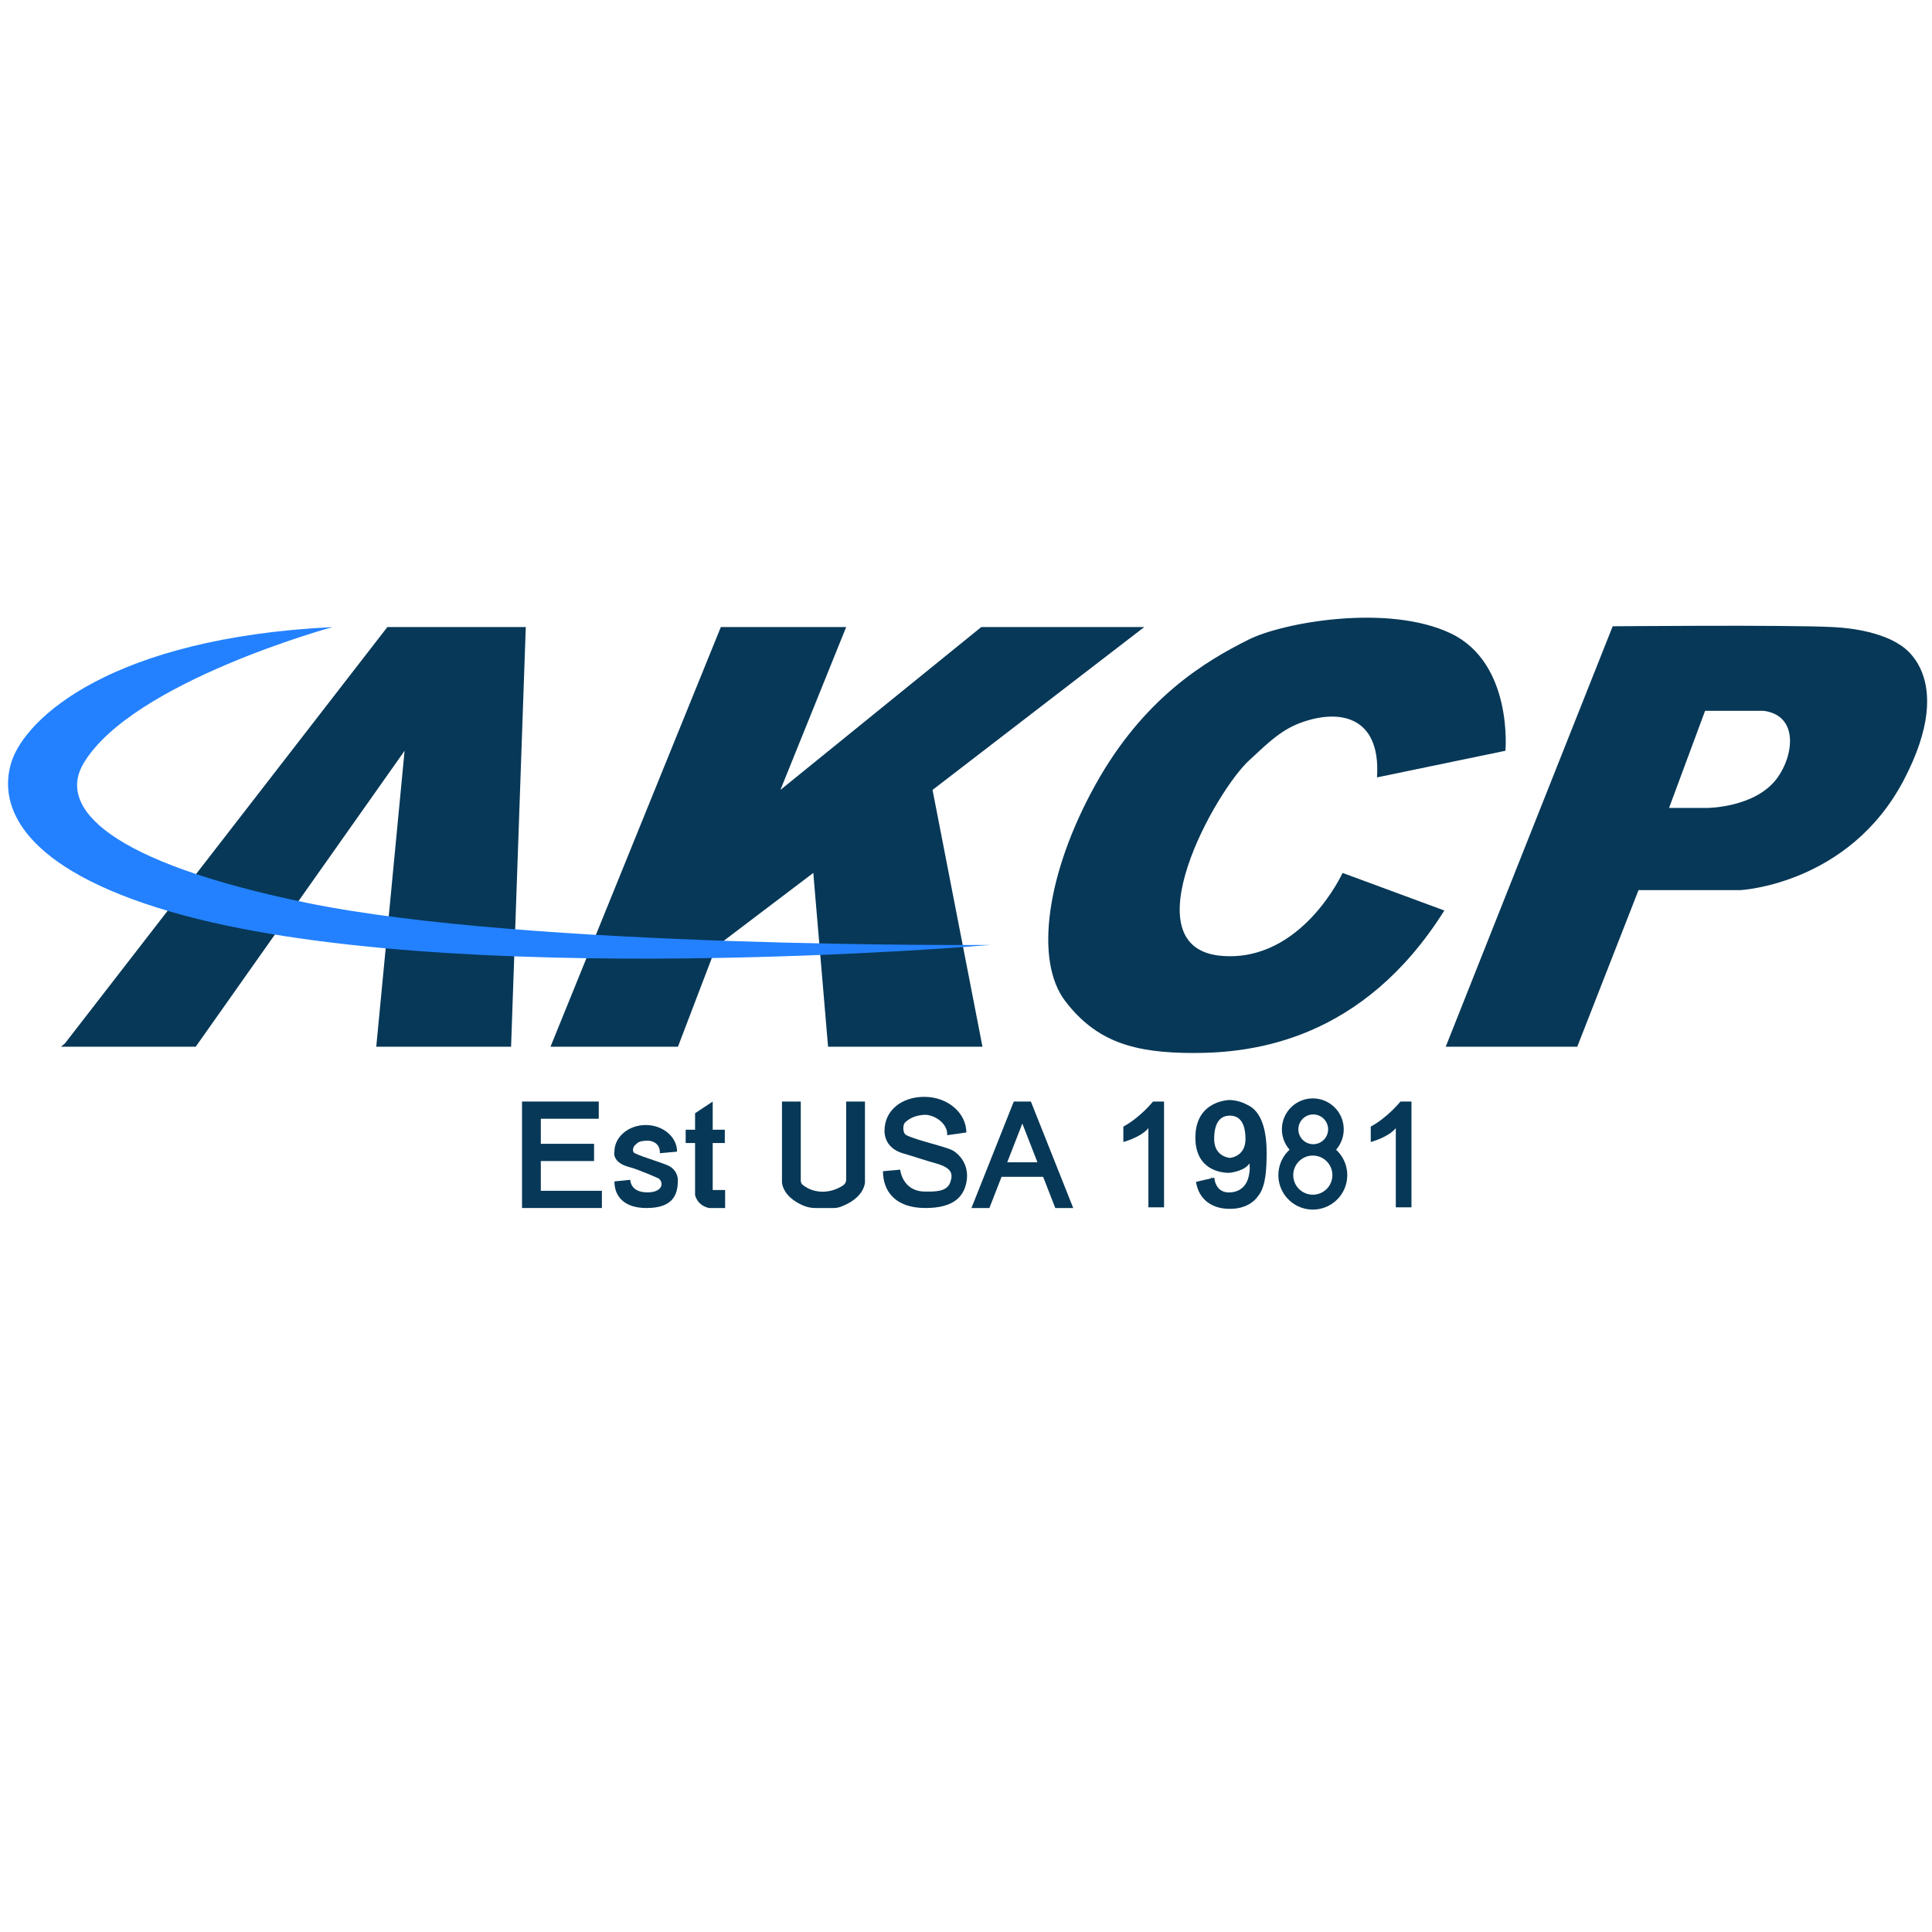
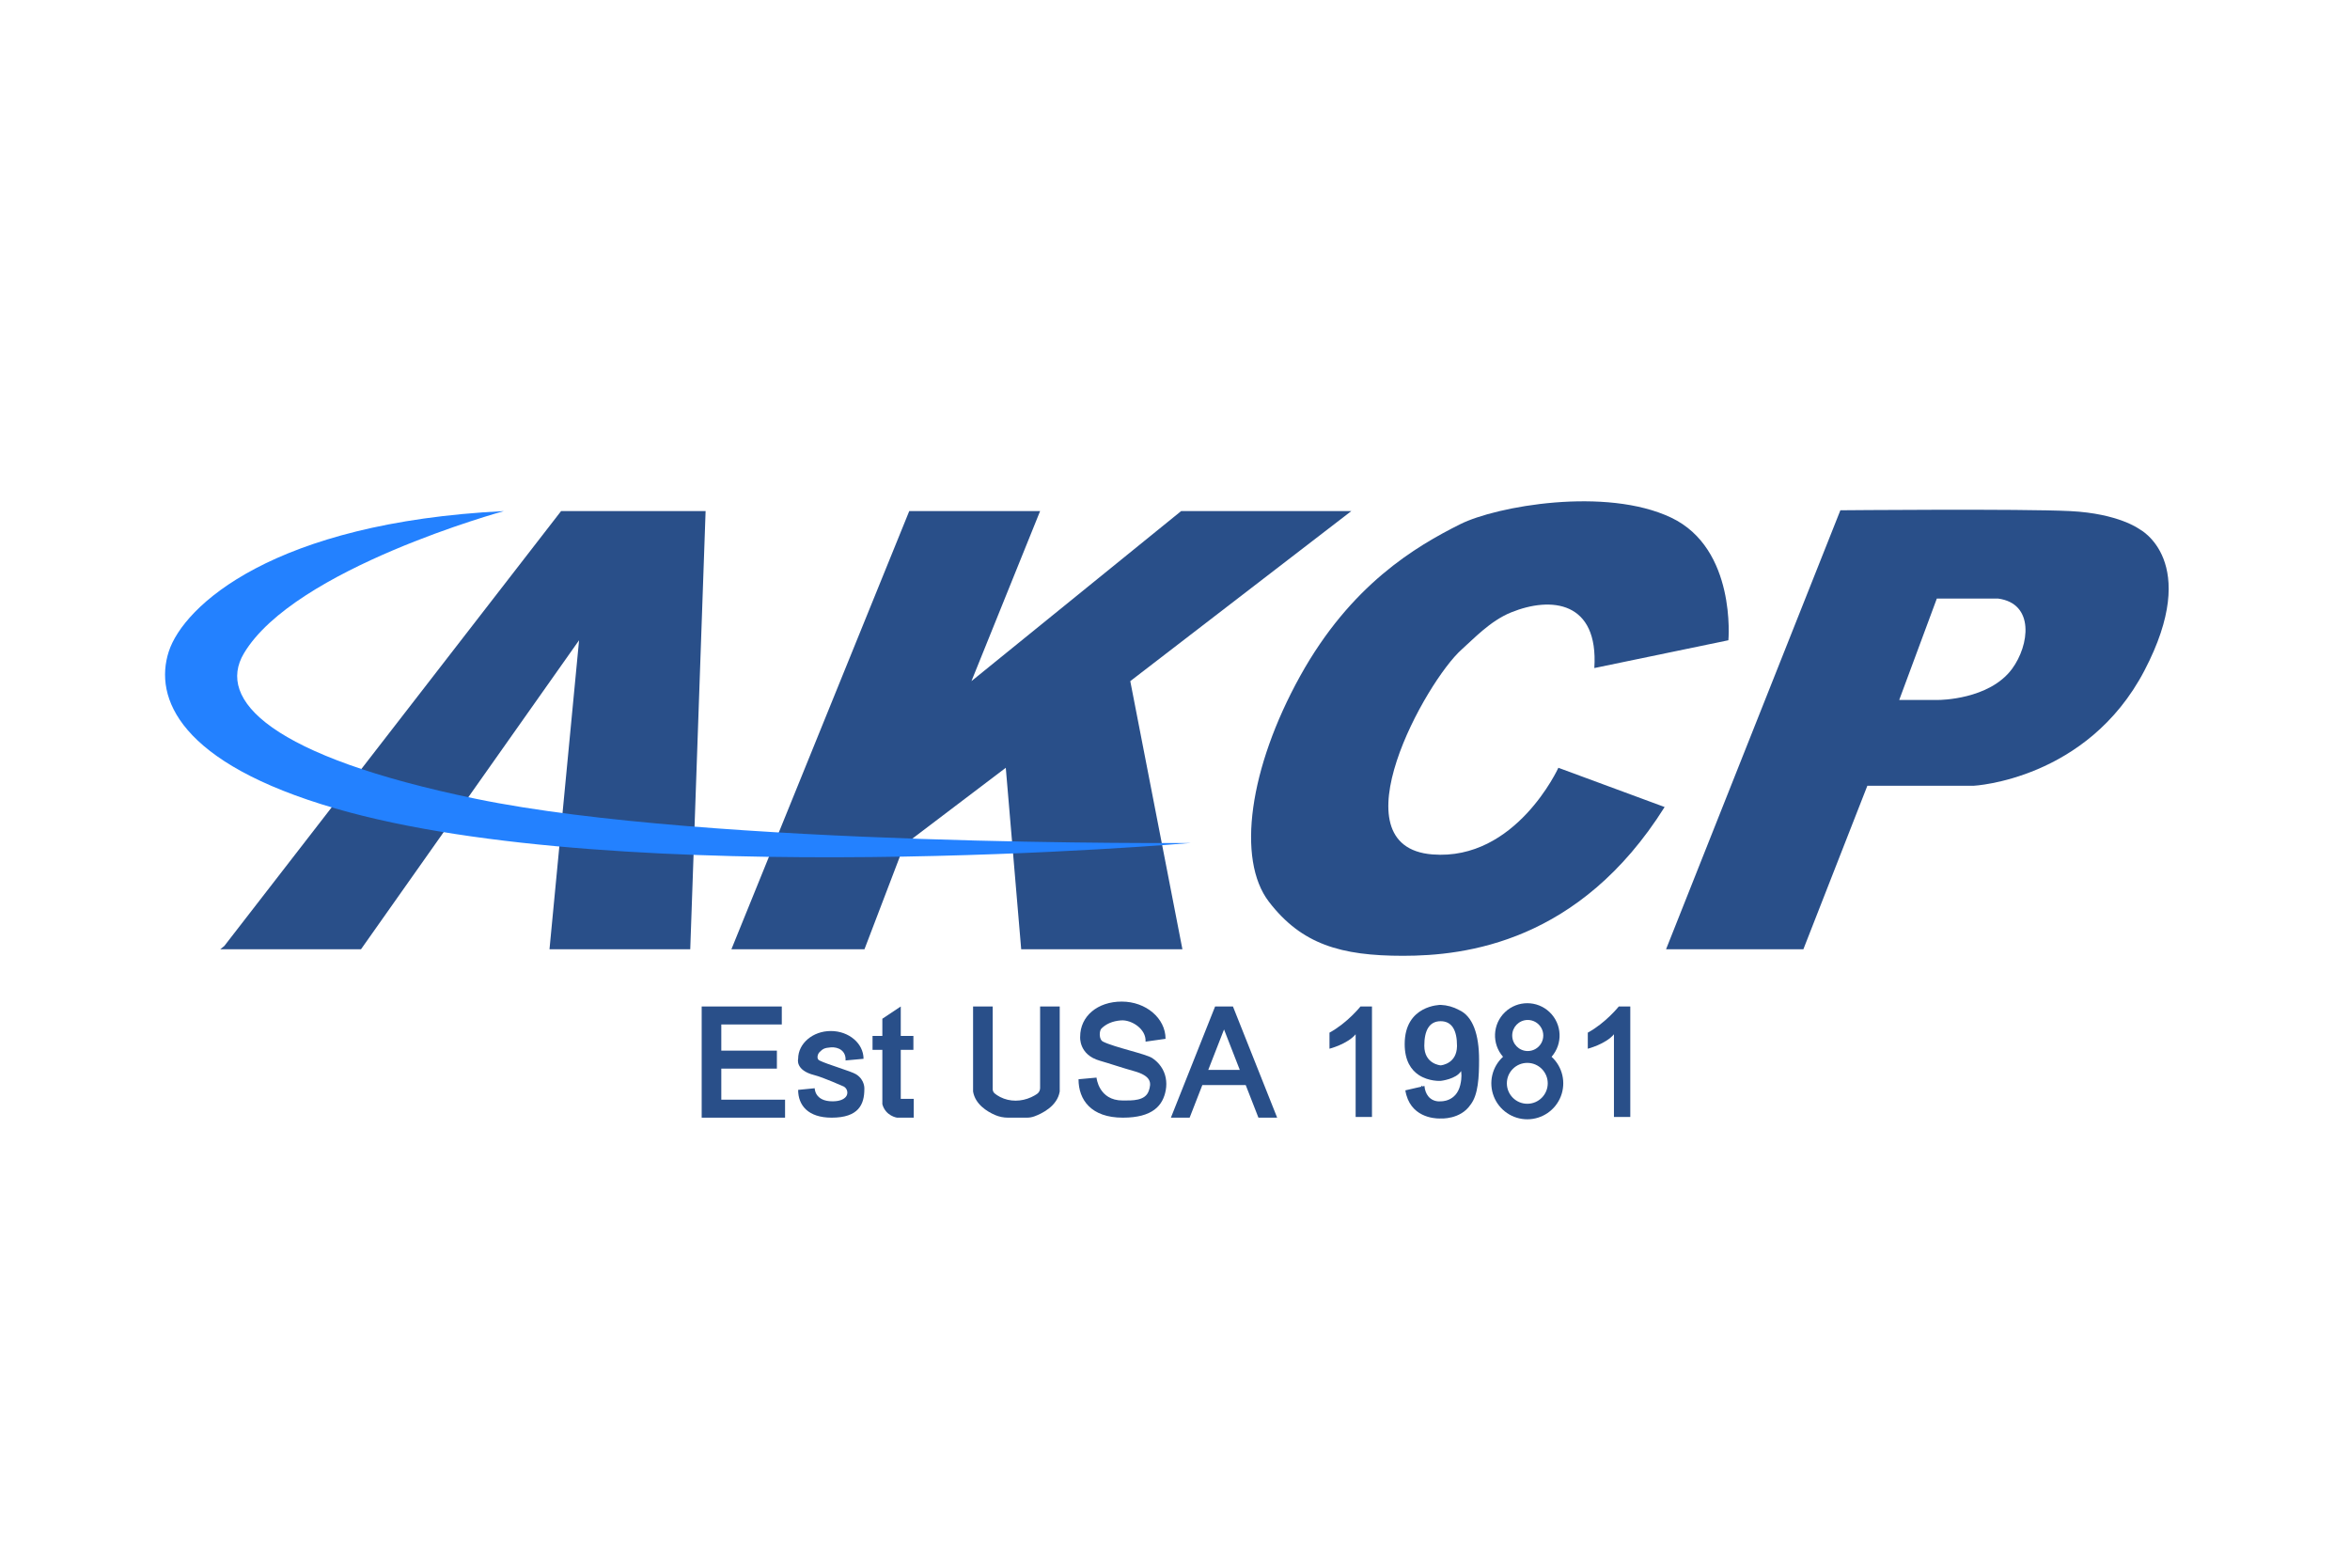
- <svg xmlns="http://www.w3.org/2000/svg" viewBox="243 -64 309 309">
+ <svg xmlns="http://www.w3.org/2000/svg" viewBox="219 -42 360 240.1">
  <defs>
-     <clipPath id="a" clipPathUnits="userSpaceOnUse">
-       <path d="M0 1122.519h793.699V0H0Z" />
-     </clipPath>
-     <clipPath id="b" clipPathUnits="userSpaceOnUse">
-       <path d="M0 1122.519h793.699V0H0Z" />
-     </clipPath>
    <clipPath id="c" clipPathUnits="userSpaceOnUse">
      <path d="M0-103.977h793.699v1122.518H0z" />
    </clipPath>
    <clipPath id="d" clipPathUnits="userSpaceOnUse">
      <path d="M0-508.224h793.699V614.295H0z" />
    </clipPath>
    <clipPath id="e" clipPathUnits="userSpaceOnUse">
      <path d="M-54.117 235.819h890.15V-892.734h-890.15z" />
    </clipPath>
    <clipPath id="f" clipPathUnits="userSpaceOnUse">
      <path d="M-54.117 235.819h890.15V-892.734h-890.15z" />
    </clipPath>
    <clipPath id="g" clipPathUnits="userSpaceOnUse">
      <path d="M.001 139.702h793.698V-982.816H.001z" />
    </clipPath>
    <clipPath id="h" clipPathUnits="userSpaceOnUse">
      <path d="M.003 139.205h793.694V-983.307H.003z" />
    </clipPath>
    <clipPath id="i" clipPathUnits="userSpaceOnUse">
      <path d="M0 139.497h793.699V-983.027H0z" />
    </clipPath>
    <clipPath id="j" clipPathUnits="userSpaceOnUse">
      <path d="M0 125.615h793.698V-996.913H0z" />
    </clipPath>
    <clipPath id="k" clipPathUnits="userSpaceOnUse">
      <path d="M-.019 241.387h793.741v-1122.54H-.019z" />
    </clipPath>
    <clipPath id="l" clipPathUnits="userSpaceOnUse">
      <path d="M-.019 241.381H793.72V-881.093H-.019z" />
    </clipPath>
    <clipPath id="m" clipPathUnits="userSpaceOnUse">
      <path d="M.043 241.275h793.619V-881.222H.043z" />
    </clipPath>
    <clipPath id="n" clipPathUnits="userSpaceOnUse">
      <path d="M.047 241.275h793.619V-881.222H.047z" />
    </clipPath>
    <clipPath id="o" clipPathUnits="userSpaceOnUse">
      <path d="M.054 249.226h793.599V-875.743H.054z" />
    </clipPath>
    <clipPath id="p" clipPathUnits="userSpaceOnUse">
      <path d="M.054 249.226h793.599V-875.743H.054z" />
    </clipPath>
    <clipPath id="q" clipPathUnits="userSpaceOnUse">
      <path d="M.054 249.226h793.599V-875.743H.054z" />
    </clipPath>
    <clipPath id="r" clipPathUnits="userSpaceOnUse">
      <path d="M.001 241.267h793.698V-881.228H.001z" />
    </clipPath>
    <clipPath id="s" clipPathUnits="userSpaceOnUse">
      <path d="M-.038 248.631h793.767V-869.932H-.038z" />
    </clipPath>
    <clipPath id="t" clipPathUnits="userSpaceOnUse">
      <path d="M-.014 241.133h793.723V-881.365H-.014z" />
    </clipPath>
    <clipPath id="u" clipPathUnits="userSpaceOnUse">
      <path d="M.008 241.387h793.679v-1122.54H.008z" />
    </clipPath>
    <clipPath id="v" clipPathUnits="userSpaceOnUse">
      <path d="M-.009 245.14H793.71V-877.35H-.009z" />
    </clipPath>
    <clipPath id="w" clipPathUnits="userSpaceOnUse">
      <path d="M-.005 240.638h793.708v-1122.56H-.005z" />
    </clipPath>
    <clipPath id="x" clipPathUnits="userSpaceOnUse">
      <path d="M-.008 241.381h793.714V-881.093H-.008z" />
    </clipPath>
  </defs>
  <path d="M500.101 816.969H-37.378v-152.18l259.093-256.288c131.362-129.94 307.856-205.006 492.618-206.885q4.239-.044 8.482-.044h104.834v287.849c0 180.9-146.648 327.548-327.548 327.548Z" clip-path="url(#c)" style="fill:none;stroke:#ccc icc-color(sRGB-IEC61966-2,.1,.8,.8,.8);stroke-width:5;stroke-linecap:butt;stroke-linejoin:miter;stroke-miterlimit:10;stroke-dasharray:none;stroke-opacity:1" />
  <path d="m-5.542 649.002 233.547-233.547C345.249 298.211 504.264 232.346 670.07 232.346h167.271V-34.707H-37.378" clip-path="url(#d)" style="fill:none;stroke:#ccc icc-color(sRGB-IEC61966-2,.1,.8,.8,.8);stroke-width:5;stroke-linecap:butt;stroke-linejoin:miter;stroke-miterlimit:10;stroke-dasharray:none;stroke-opacity:1" />
-   <path d="m253.361 102.911 51.592-66.62h22.139l-2.352 67.121h-21.562l4.531-47.336-33.408 47.336h-21.56" style="fill-opacity:1;fill-rule:nonzero;stroke:none;fill:#073857" />
-   <path d="M445.331 117.562v.063q0-.032-.003-.063z" clip-path="url(#e)" style="fill-opacity:1;fill-rule:nonzero;stroke:none;fill:#073857" />
-   <path d="M445.331 117.562v.063q0-.032-.003-.063z" clip-path="url(#f)" style="fill-opacity:1;fill-rule:nonzero;stroke:none;fill:#073857" />
-   <path d="M358.289 36.291h20.046l-10.518 26.047 32.122-26.047h26.07l-33.86 26.047 7.986 41.073h-24.696l-2.362-27.8-15.528 11.772-6.12 16.028h-20.384z" clip-path="url(#g)" style="fill-opacity:1;fill-rule:nonzero;stroke:none;fill:#073857" />
-   <path d="m463.238 60.335 20.537-4.258s1.252-14.025-8.766-18.784-26.798-1.753-32.308 1.002c-6.824 3.412-16.78 9.266-24.544 23.292-7.764 14.025-9.767 28.05-4.759 34.562 5.009 6.512 11.02 8.264 20.537 8.264 9.518 0 27.027-2.033 40.072-22.79l-16.278-6.011s-6.512 14.276-19.286 13.273c-15.086-1.182-1.001-26.546 4.488-31.409 1.808-1.6 4.342-4.355 7.534-5.656 6.185-2.523 13.434-1.727 12.773 8.515" clip-path="url(#h)" style="fill-opacity:1;fill-rule:nonzero;stroke:none;fill:#073857" />
-   <path d="M527.228 60.46c-3.507 4.758-11.206 4.758-11.206 4.758h-6.076l5.76-15.528h9.383c5.623.752 4.816 7.135 2.139 10.77m19.534-21.391s-3.168-2.403-10.601-2.777c-7.431-.376-35.231-.126-35.231-.126l-26.705 67.246h21.037l9.8-25.046h16.28s17.407-.876 26.172-17.656-.752-21.641-.752-21.641" clip-path="url(#i)" style="fill-opacity:1;fill-rule:nonzero;stroke:none;fill:#073857" />
-   <path d="M296.188 36.291s-32.057 8.766-39.821 21.79c-4.246 7.121 4.006 15.778 35.564 22.289 35.598 7.347 109.446 6.763 109.446 6.763s-86.906 7.513-130.996-5.29c-23.968-6.96-27.798-16.972-25.536-24.013 2.255-7.012 16.03-19.785 51.343-21.539" clip-path="url(#j)" style="fill-opacity:1;fill-rule:nonzero;stroke:none;fill:#2381ff" />
-   <path d="M358.976 126.328v2.88h-2.555s-1.753-.24-2.253-2.061v-8.332h-1.503v-2.13h1.503v-2.629l2.821-1.879v4.508h1.936v2.13h-1.936v7.513z" clip-path="url(#k)" style="fill-opacity:1;fill-rule:nonzero;stroke:none;fill:#073857" />
-   <path d="M381.341 112.178v13.024c-.379 2.264-2.746 3.39-3.89 3.809a3.3 3.3 0 0 1-1.137.197h-2.892a5 5 0 0 1-1.992-.408c-1.224-.533-3.037-1.644-3.363-3.598v-13.024h3.006v12.662c0 .255.11.494.305.656.187.156.461.354.835.546 1.49.764 3.248.725 4.77.025.368-.169.66-.345.879-.493.297-.203.473-.539.473-.898v-12.498z" clip-path="url(#l)" style="fill-opacity:1;fill-rule:nonzero;stroke:none;fill:#073857" />
-   <path d="M426.672 116.435v12.664h2.504v-16.921h-1.764s-1.992 2.504-4.746 4.007v2.461s2.754-.708 4.006-2.211" clip-path="url(#m)" style="fill-opacity:1;fill-rule:nonzero;stroke:none;fill:#073857" />
-   <path d="M466.243 116.435v12.664h2.504v-16.921h-1.764s-1.992 2.504-4.746 4.007v2.461s2.754-.708 4.006-2.211" clip-path="url(#n)" style="fill-opacity:1;fill-rule:nonzero;stroke:none;fill:#073857" />
-   <path d="M436.815 124.324v.306q-.025-.088-.048-.178c-.006-.04-.017-.08-.024-.12z" clip-path="url(#o)" style="fill-opacity:1;fill-rule:nonzero;stroke:none;fill:#073857" />
-   <path d="M436.815 124.324v.306q-.025-.088-.048-.178c-.006-.04-.017-.08-.024-.12z" clip-path="url(#p)" style="fill-opacity:1;fill-rule:nonzero;stroke:none;fill:#073857" />
-   <path d="M436.815 124.324v.306q-.025-.088-.048-.178c-.006-.04-.017-.08-.024-.12z" clip-path="url(#q)" style="fill-opacity:1;fill-rule:nonzero;stroke:none;fill:#073857" />
-   <path d="M445.328 117.562h.003v.063q0-.032-.003-.063m-3.13.75c-.031 1.218-.539 1.922-1.087 2.33-.676.502-1.415.552-1.415.552s-2.505-.173-2.505-3.005c0-2.32.752-3.757 2.505-3.757s2.504 1.437 2.504 3.757q0 .062-.002.123m.32-5.594a6.4 6.4 0 0 0-2.822-.786c-.018 0-5.51.005-5.51 6.006 0 2.562 1.001 3.964 2.149 4.728 1.548 1.03 3.361.907 3.361.907s2.379-.251 3.131-1.503c.021.256.169.887-.125 2.13-.627 2.629-3.006 2.504-3.006 2.504s-1.18.17-1.918-.796c-.286-.374-.507-.878-.567-1.559l-.396.091v.19q-.025-.087-.047-.178l-.028.005-2.454.567c.082.508.213.956.376 1.352 1.34 3.21 5.034 2.957 5.034 2.957s3.018.205 4.586-2.124l.009-.012c1.168-1.515 1.291-4.24 1.291-6.88 0-3.812-.938-6.641-3.064-7.599" clip-path="url(#r)" style="fill-opacity:1;fill-rule:nonzero;stroke:none;fill:#073857" />
-   <path d="M436.815 124.44v.19q-.025-.086-.048-.178z" clip-path="url(#s)" style="fill-opacity:1;fill-rule:nonzero;stroke:none;fill:#073857" />
-   <path d="M452.969 127.079a3.13 3.13 0 1 1 .002-6.262 3.13 3.13 0 0 1-.002 6.262m0-12.836a2.38 2.38 0 1 1 0 4.758 2.38 2.38 0 0 1 0-4.758m3.719 5.639a4.946 4.946 0 1 0-7.437 0 5.51 5.51 0 1 0 7.437 0" clip-path="url(#t)" style="fill-opacity:1;fill-rule:nonzero;stroke:none;fill:#073857" />
-   <path d="M339.265 126.453v2.755h-12.773v-17.031h12.272v2.755h-9.267v4.008h8.516v2.755h-8.516v4.758z" clip-path="url(#u)" style="fill-opacity:1;fill-rule:nonzero;stroke:none;fill:#073857" />
-   <path d="M351.287 120.192c0-2.352-2.243-4.257-5.01-4.257s-5.008 1.905-5.008 4.257c0 0-.501 1.753 2.504 2.504 1.308.328 4.508 1.753 4.508 1.753.566.339.71 1.122.263 1.606-.327.356-.927.649-2.016.649-2.755 0-2.72-2.004-2.72-2.004l-2.539.251c0 2.35 1.503 4.257 5.134 4.257 4.132 0 5.009-2.031 5.009-4.383 0 0 .125-1.377-1.252-2.254-.757-.482-4.336-1.479-5.636-2.128-.5-.251-.249-1.003 0-1.252.517-.518.749-.676 1.753-.752 1.208-.091 2.348.568 2.255 2.004z" clip-path="url(#v)" style="fill-opacity:1;fill-rule:nonzero;stroke:none;fill:#073857" />
-   <path d="M394.489 117.562c.126-1.924-2.138-3.377-3.757-3.256-1.345.102-2.313.562-3.005 1.252-.335.336-.42 1.668.25 2.004 1.742.871 6.5 1.86 7.514 2.504.59.376 1.032.847 1.358 1.312.731 1.044.963 2.339.74 3.592-.428 2.402-2.033 4.238-6.58 4.238-4.865 0-6.788-2.735-6.788-5.886l2.755-.25s.316 3.506 4.007 3.506c1.458 0 3.476.092 4.008-1.502.374-1.127.5-2.254-2.371-3.028-1.355-.366-3.885-1.212-5.133-1.563-3.266-.919-3.015-3.675-3.015-3.675 0-3.149 2.664-5.384 6.369-5.384 3.706 0 6.711 2.554 6.711 5.704z" clip-path="url(#w)" style="fill-opacity:1;fill-rule:nonzero;stroke:none;fill:#073857" />
-   <path d="m404.094 121.895 2.417-6.199 2.416 6.199zm3.784-9.717h-2.735l-6.772 17.03h2.871l1.945-4.992h6.647l1.947 4.992h2.869z" clip-path="url(#x)" style="fill-opacity:1;fill-rule:nonzero;stroke:none;fill:#073857" />
+   <g>
+     <path d="m253.361 102.911 51.592-66.62h22.139l-2.352 67.121h-21.562l4.531-47.336-33.408 47.336h-21.56" style="fill-opacity: 1; fill-rule: nonzero; stroke: none; fill: rgb(41, 79, 137);" />
+     <path d="M445.331 117.562v.063q0-.032-.003-.063z" clip-path="url(#e)" style="fill-opacity: 1; fill-rule: nonzero; stroke: none; fill: rgb(41, 79, 137);" />
+     <path d="M445.331 117.562v.063q0-.032-.003-.063z" clip-path="url(#f)" style="fill-opacity: 1; fill-rule: nonzero; stroke: none; fill: rgb(41, 79, 137);" />
+     <path d="M358.289 36.291h20.046l-10.518 26.047 32.122-26.047h26.07l-33.86 26.047 7.986 41.073h-24.696l-2.362-27.8-15.528 11.772-6.12 16.028h-20.384z" clip-path="url(#g)" style="fill-opacity: 1; fill-rule: nonzero; stroke: none; fill: rgb(41, 79, 137);" />
+     <path d="m463.238 60.335 20.537-4.258s1.252-14.025-8.766-18.784-26.798-1.753-32.308 1.002c-6.824 3.412-16.78 9.266-24.544 23.292-7.764 14.025-9.767 28.05-4.759 34.562 5.009 6.512 11.02 8.264 20.537 8.264 9.518 0 27.027-2.033 40.072-22.79l-16.278-6.011s-6.512 14.276-19.286 13.273c-15.086-1.182-1.001-26.546 4.488-31.409 1.808-1.6 4.342-4.355 7.534-5.656 6.185-2.523 13.434-1.727 12.773 8.515" clip-path="url(#h)" style="fill-opacity: 1; fill-rule: nonzero; stroke: none; fill: rgb(41, 79, 137);" />
+     <path d="M527.228 60.46c-3.507 4.758-11.206 4.758-11.206 4.758h-6.076l5.76-15.528h9.383c5.623.752 4.816 7.135 2.139 10.77m19.534-21.391s-3.168-2.403-10.601-2.777c-7.431-.376-35.231-.126-35.231-.126l-26.705 67.246h21.037l9.8-25.046h16.28s17.407-.876 26.172-17.656-.752-21.641-.752-21.641" clip-path="url(#i)" style="fill-opacity: 1; fill-rule: nonzero; stroke: none; fill: rgb(41, 79, 137);" />
+     <path d="M296.188 36.291s-32.057 8.766-39.821 21.79c-4.246 7.121 4.006 15.778 35.564 22.289 35.598 7.347 109.446 6.763 109.446 6.763s-86.906 7.513-130.996-5.29c-23.968-6.96-27.798-16.972-25.536-24.013 2.255-7.012 16.03-19.785 51.343-21.539" clip-path="url(#j)" style="fill-opacity:1;fill-rule:nonzero;stroke:none;fill:#2381ff" />
+     <path d="M358.976 126.328v2.88h-2.555s-1.753-.24-2.253-2.061v-8.332h-1.503v-2.13h1.503v-2.629l2.821-1.879v4.508h1.936v2.13h-1.936v7.513z" clip-path="url(#k)" style="fill-opacity: 1; fill-rule: nonzero; stroke: none; fill: rgb(41, 79, 137);" />
+     <path d="M381.341 112.178v13.024c-.379 2.264-2.746 3.39-3.89 3.809a3.3 3.3 0 0 1-1.137.197h-2.892a5 5 0 0 1-1.992-.408c-1.224-.533-3.037-1.644-3.363-3.598v-13.024h3.006v12.662c0 .255.11.494.305.656.187.156.461.354.835.546 1.49.764 3.248.725 4.77.025.368-.169.66-.345.879-.493.297-.203.473-.539.473-.898v-12.498z" clip-path="url(#l)" style="fill-opacity: 1; fill-rule: nonzero; stroke: none; fill: rgb(41, 79, 137);" />
+     <path d="M426.672 116.435v12.664h2.504v-16.921h-1.764s-1.992 2.504-4.746 4.007v2.461s2.754-.708 4.006-2.211" clip-path="url(#m)" style="fill-opacity: 1; fill-rule: nonzero; stroke: none; fill: rgb(41, 79, 137);" />
+     <path d="M466.243 116.435v12.664h2.504v-16.921h-1.764s-1.992 2.504-4.746 4.007v2.461s2.754-.708 4.006-2.211" clip-path="url(#n)" style="fill-opacity: 1; fill-rule: nonzero; stroke: none; fill: rgb(41, 79, 137);" />
+     <path d="M436.815 124.324v.306q-.025-.088-.048-.178c-.006-.04-.017-.08-.024-.12z" clip-path="url(#o)" style="fill-opacity: 1; fill-rule: nonzero; stroke: none; fill: rgb(41, 79, 137);" />
+     <path d="M436.815 124.324v.306q-.025-.088-.048-.178c-.006-.04-.017-.08-.024-.12z" clip-path="url(#p)" style="fill-opacity: 1; fill-rule: nonzero; stroke: none; fill: rgb(41, 79, 137);" />
+     <path d="M436.815 124.324v.306q-.025-.088-.048-.178c-.006-.04-.017-.08-.024-.12z" clip-path="url(#q)" style="fill-opacity: 1; fill-rule: nonzero; stroke: none; fill: rgb(41, 79, 137);" />
+     <path d="M445.328 117.562h.003v.063q0-.032-.003-.063m-3.13.75c-.031 1.218-.539 1.922-1.087 2.33-.676.502-1.415.552-1.415.552s-2.505-.173-2.505-3.005c0-2.32.752-3.757 2.505-3.757s2.504 1.437 2.504 3.757q0 .062-.002.123m.32-5.594a6.4 6.4 0 0 0-2.822-.786c-.018 0-5.51.005-5.51 6.006 0 2.562 1.001 3.964 2.149 4.728 1.548 1.03 3.361.907 3.361.907s2.379-.251 3.131-1.503c.021.256.169.887-.125 2.13-.627 2.629-3.006 2.504-3.006 2.504s-1.18.17-1.918-.796c-.286-.374-.507-.878-.567-1.559l-.396.091v.19q-.025-.087-.047-.178l-.028.005-2.454.567c.082.508.213.956.376 1.352 1.34 3.21 5.034 2.957 5.034 2.957s3.018.205 4.586-2.124l.009-.012c1.168-1.515 1.291-4.24 1.291-6.88 0-3.812-.938-6.641-3.064-7.599" clip-path="url(#r)" style="fill-opacity: 1; fill-rule: nonzero; stroke: none; fill: rgb(41, 79, 137);" />
+     <path d="M436.815 124.44v.19q-.025-.086-.048-.178z" clip-path="url(#s)" style="fill-opacity: 1; fill-rule: nonzero; stroke: none; fill: rgb(41, 79, 137);" />
+     <path d="M452.969 127.079a3.13 3.13 0 1 1 .002-6.262 3.13 3.13 0 0 1-.002 6.262m0-12.836a2.38 2.38 0 1 1 0 4.758 2.38 2.38 0 0 1 0-4.758m3.719 5.639a4.946 4.946 0 1 0-7.437 0 5.51 5.51 0 1 0 7.437 0" clip-path="url(#t)" style="fill-opacity: 1; fill-rule: nonzero; stroke: none; fill: rgb(41, 79, 137);" />
+     <path d="M339.265 126.453v2.755h-12.773v-17.031h12.272v2.755h-9.267v4.008h8.516v2.755h-8.516v4.758z" clip-path="url(#u)" style="fill-opacity: 1; fill-rule: nonzero; stroke: none; fill: rgb(41, 79, 137);" />
+     <path d="M351.287 120.192c0-2.352-2.243-4.257-5.01-4.257s-5.008 1.905-5.008 4.257c0 0-.501 1.753 2.504 2.504 1.308.328 4.508 1.753 4.508 1.753.566.339.71 1.122.263 1.606-.327.356-.927.649-2.016.649-2.755 0-2.72-2.004-2.72-2.004l-2.539.251c0 2.35 1.503 4.257 5.134 4.257 4.132 0 5.009-2.031 5.009-4.383 0 0 .125-1.377-1.252-2.254-.757-.482-4.336-1.479-5.636-2.128-.5-.251-.249-1.003 0-1.252.517-.518.749-.676 1.753-.752 1.208-.091 2.348.568 2.255 2.004z" clip-path="url(#v)" style="fill-opacity: 1; fill-rule: nonzero; stroke: none; fill: rgb(41, 79, 137);" />
+     <path d="M394.489 117.562c.126-1.924-2.138-3.377-3.757-3.256-1.345.102-2.313.562-3.005 1.252-.335.336-.42 1.668.25 2.004 1.742.871 6.5 1.86 7.514 2.504.59.376 1.032.847 1.358 1.312.731 1.044.963 2.339.74 3.592-.428 2.402-2.033 4.238-6.58 4.238-4.865 0-6.788-2.735-6.788-5.886l2.755-.25s.316 3.506 4.007 3.506c1.458 0 3.476.092 4.008-1.502.374-1.127.5-2.254-2.371-3.028-1.355-.366-3.885-1.212-5.133-1.563-3.266-.919-3.015-3.675-3.015-3.675 0-3.149 2.664-5.384 6.369-5.384 3.706 0 6.711 2.554 6.711 5.704z" clip-path="url(#w)" style="fill-opacity: 1; fill-rule: nonzero; stroke: none; fill: rgb(41, 79, 137);" />
+     <path d="m404.094 121.895 2.417-6.199 2.416 6.199zm3.784-9.717h-2.735l-6.772 17.03h2.871l1.945-4.992h6.647l1.947 4.992h2.869z" clip-path="url(#x)" style="fill-opacity: 1; fill-rule: nonzero; stroke: none; fill: rgb(41, 79, 137);" />
+   </g>
</svg>
